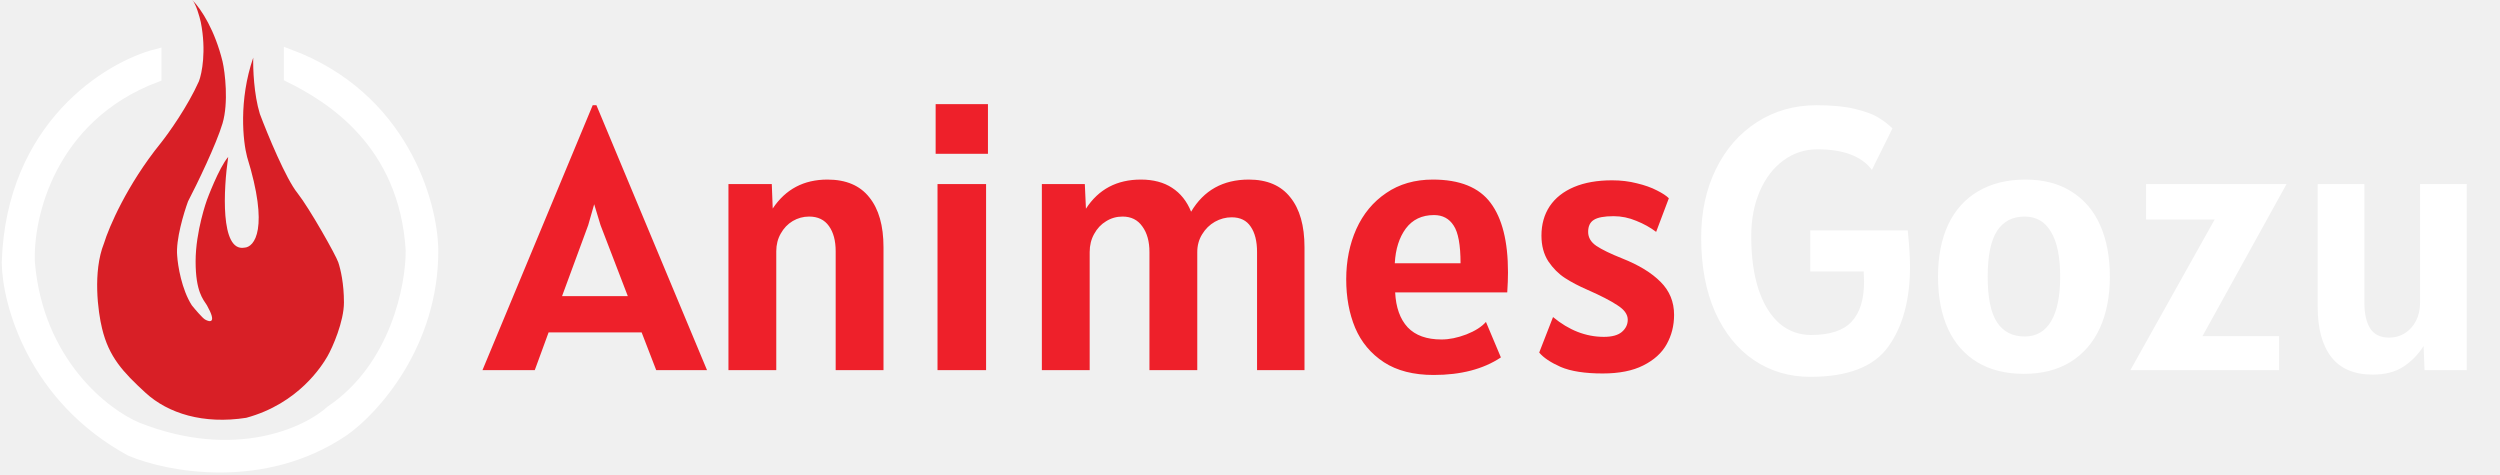
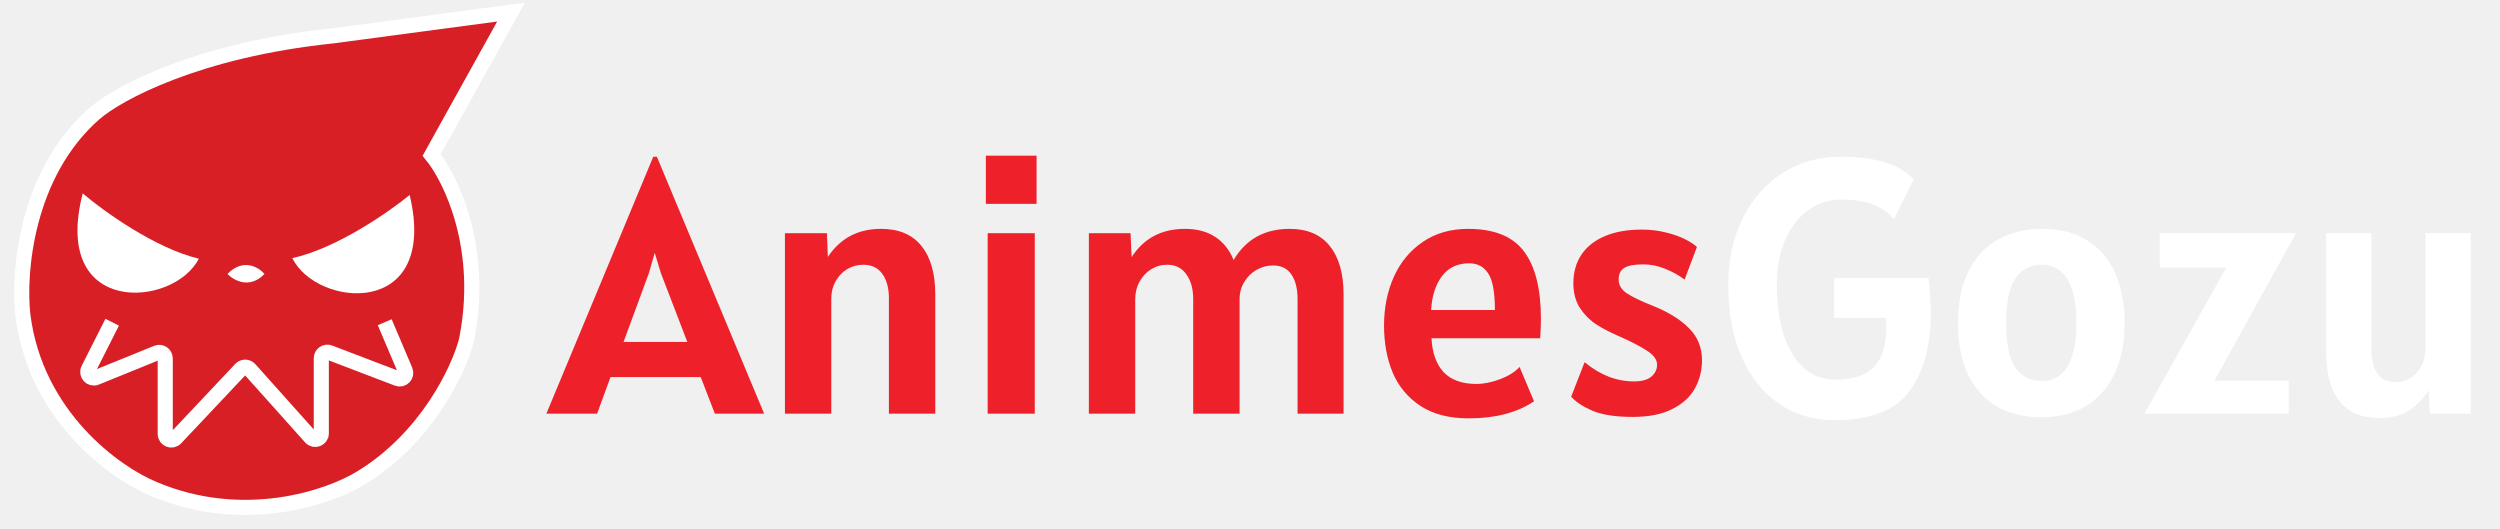
- <svg xmlns="http://www.w3.org/2000/svg" width="716" height="136" viewBox="0 0 716 136" fill="none">
-   <path d="M183.763 95.193H157.12L153.161 106H138.181L169.746 30.137H170.816L202.488 106H187.936L183.763 95.193ZM179.804 84.814L171.993 64.484L170.174 58.492L168.462 64.484L160.972 84.814H179.804ZM236.983 51.43C242.297 51.43 246.292 53.124 248.967 56.513C251.678 59.865 253.033 64.627 253.033 70.797V106H239.337V71.974C239.337 68.942 238.695 66.535 237.411 64.751C236.127 62.932 234.237 62.023 231.74 62.023C230.064 62.023 228.494 62.451 227.032 63.307C225.605 64.163 224.464 65.358 223.608 66.891C222.752 68.389 222.324 70.084 222.324 71.974V106H208.628V52.714H221.04L221.307 59.722C224.981 54.194 230.206 51.43 236.983 51.43ZM267.969 29.816H282.949V44.047H267.969V29.816ZM268.504 52.714H282.414V106H268.504V52.714ZM357.665 51.43C362.908 51.43 366.867 53.124 369.542 56.513C372.252 59.865 373.608 64.627 373.608 70.797V106H360.019V72.188C360.019 69.085 359.412 66.66 358.2 64.912C357.023 63.129 355.204 62.237 352.743 62.237C351.066 62.237 349.461 62.665 347.928 63.521C346.43 64.377 345.217 65.572 344.29 67.106C343.362 68.603 342.899 70.298 342.899 72.188V106H329.203V72.188C329.203 69.156 328.525 66.713 327.17 64.859C325.85 62.968 323.96 62.023 321.499 62.023C319.787 62.023 318.217 62.469 316.791 63.361C315.364 64.216 314.223 65.429 313.367 66.999C312.511 68.532 312.083 70.262 312.083 72.188V106H298.387V52.714H310.692L311.013 59.776C314.615 54.212 319.858 51.43 326.742 51.43C330.308 51.43 333.287 52.215 335.676 53.784C338.102 55.353 339.921 57.636 341.133 60.632C344.771 54.497 350.282 51.43 357.665 51.43ZM410.595 107.391C404.853 107.391 400.109 106.178 396.364 103.753C392.619 101.292 389.873 98.011 388.125 93.909C386.413 89.807 385.557 85.171 385.557 79.999C385.557 74.72 386.52 69.923 388.446 65.608C390.408 61.256 393.261 57.814 397.006 55.282C400.751 52.714 405.21 51.43 410.381 51.43C418.085 51.43 423.596 53.659 426.913 58.117C430.23 62.54 431.888 69.156 431.888 77.966C431.888 79.678 431.817 81.604 431.674 83.744H399.574C399.788 88.06 400.983 91.394 403.159 93.749C405.37 96.067 408.598 97.226 412.842 97.226C415.054 97.226 417.426 96.745 419.958 95.781C422.49 94.783 424.363 93.588 425.575 92.197L429.855 102.362C424.826 105.715 418.406 107.391 410.595 107.391ZM418.299 75.398C418.299 70.155 417.64 66.553 416.32 64.591C415.036 62.594 413.163 61.595 410.702 61.595C407.243 61.595 404.55 62.879 402.624 65.447C400.734 68.015 399.681 71.332 399.467 75.398H418.299ZM459.019 106.963C453.918 106.963 449.906 106.339 446.981 105.09C444.092 103.806 442.041 102.433 440.829 100.971L444.788 90.806C449.353 94.587 454.204 96.477 459.34 96.477C461.658 96.477 463.37 96.013 464.476 95.086C465.617 94.123 466.188 92.946 466.188 91.555C466.188 90.057 465.207 88.684 463.245 87.436C461.319 86.151 458.448 84.671 454.632 82.995C452.171 81.925 450.031 80.802 448.212 79.624C446.393 78.448 444.806 76.86 443.45 74.863C442.131 72.83 441.471 70.369 441.471 67.48C441.471 64.27 442.255 61.47 443.825 59.081C445.43 56.691 447.748 54.854 450.78 53.57C453.811 52.286 457.449 51.644 461.694 51.644C464.226 51.644 466.598 51.929 468.809 52.5C471.056 53.035 472.964 53.713 474.534 54.533C476.103 55.318 477.244 56.067 477.958 56.78L474.32 66.41C472.679 65.162 470.789 64.109 468.649 63.254C466.544 62.362 464.369 61.916 462.122 61.916C459.447 61.916 457.556 62.273 456.451 62.986C455.381 63.664 454.846 64.805 454.846 66.41C454.846 68.015 455.63 69.353 457.2 70.422C458.805 71.493 461.266 72.687 464.583 74.007C469.362 75.897 473.036 78.144 475.604 80.748C478.172 83.316 479.456 86.455 479.456 90.164C479.456 93.267 478.742 96.085 477.316 98.617C475.925 101.114 473.696 103.129 470.628 104.662C467.597 106.196 463.727 106.963 459.019 106.963Z" fill="#EE202A" />
-   <path d="M546.387 65.982C546.815 70.405 547.029 73.864 547.029 76.361C547.029 85.848 544.96 93.481 540.823 99.259C536.686 105.037 529.231 107.926 518.46 107.926C512.468 107.926 507.1 106.339 502.356 103.164C497.648 99.99 493.939 95.407 491.228 89.415C488.553 83.387 487.216 76.254 487.216 68.015C487.216 60.703 488.625 54.176 491.442 48.434C494.26 42.692 498.166 38.215 503.159 35.005C508.188 31.76 513.895 30.137 520.279 30.137C524.63 30.137 528.233 30.476 531.086 31.154C533.975 31.831 536.204 32.634 537.773 33.561C539.343 34.488 540.752 35.558 542 36.771L536.115 48.648C533.155 44.725 527.947 42.763 520.493 42.763C516.926 42.763 513.698 43.815 510.809 45.919C507.92 48.024 505.656 50.966 504.015 54.747C502.374 58.528 501.554 62.843 501.554 67.694C501.554 73.543 502.249 78.608 503.64 82.888C505.067 87.132 507.064 90.378 509.632 92.625C512.236 94.836 515.25 95.942 518.674 95.942C524.06 95.942 527.929 94.676 530.283 92.144C532.673 89.611 533.868 85.777 533.868 80.641C533.868 80.07 533.832 79.107 533.761 77.752H518.46V65.982H546.387ZM579.654 107.07C574.446 107.07 570.006 105.964 566.332 103.753C562.659 101.542 559.859 98.367 557.933 94.23C556.007 90.057 555.044 85.064 555.044 79.25C555.044 73.436 556.025 68.443 557.986 64.27C559.984 60.097 562.855 56.923 566.6 54.747C570.38 52.536 574.874 51.43 580.082 51.43C585.253 51.43 589.64 52.571 593.243 54.854C596.881 57.101 599.627 60.311 601.482 64.484C603.336 68.657 604.264 73.579 604.264 79.25C604.264 84.885 603.301 89.807 601.375 94.016C599.449 98.189 596.631 101.417 592.922 103.699C589.248 105.947 584.825 107.07 579.654 107.07ZM579.868 96.37C583.185 96.37 585.699 94.925 587.411 92.037C589.159 89.147 590.033 84.885 590.033 79.25C590.033 73.579 589.159 69.299 587.411 66.41C585.699 63.485 583.185 62.023 579.868 62.023C576.372 62.023 573.733 63.396 571.95 66.142C570.166 68.889 569.275 73.258 569.275 79.25C569.275 85.242 570.166 89.593 571.95 92.304C573.733 95.015 576.372 96.37 579.868 96.37ZM630.794 96.263H652.729V106H610.143L634.271 62.879H614.637V52.714H654.869L630.794 96.263ZM706.479 52.714V106H694.388L694.12 99.099C692.551 101.559 690.607 103.539 688.289 105.037C686.006 106.535 683.082 107.284 679.515 107.284C674.236 107.284 670.295 105.608 667.691 102.255C665.088 98.902 663.786 94.123 663.786 87.917V52.714H677.161V86.74C677.161 89.843 677.714 92.286 678.819 94.07C679.961 95.817 681.762 96.691 684.223 96.691C685.899 96.691 687.397 96.281 688.717 95.46C690.072 94.605 691.142 93.427 691.927 91.93C692.712 90.396 693.104 88.666 693.104 86.74V52.714H706.479Z" fill="white" />
-   <path d="M44.741 15.556V22.05C14.294 33.528 7.89 62.274 8.494 75.212C10.911 103.846 30.141 118.657 39.455 122.483C67.365 133.478 87.935 123.842 94.731 117.65C113.337 105.116 117.788 81.719 117.687 71.587C115.754 40.898 94.731 27.94 82.8 22.05V15.556C115.301 27.638 123.829 57.944 124.03 71.587C124.151 98.651 107.065 117.399 98.507 123.389C75.55 138.975 48.164 133.71 37.34 129.128C9.431 113.905 2.151 86.841 2 75.212C3.208 36.065 30.997 19.13 44.741 15.556Z" fill="white" stroke="white" stroke-width="3" />
-   <path d="M69.958 70.932C63.031 72.124 64.005 54.102 65.358 44.942C62.652 48.082 59.269 57.26 59.269 57.26C59.269 57.26 56.022 66.194 56.022 74.858C56.022 83.521 58.187 85.732 59.269 87.447C62.192 92.645 60.126 92.32 58.728 91.508C57.97 91.075 55.887 88.62 54.94 87.447C52.017 82.899 50.926 76.076 50.745 73.234C50.312 68.685 52.64 60.96 53.857 57.666C56.347 52.901 61.975 41.287 63.734 35.331C65.493 29.375 64.456 20.711 63.734 17.598C61.569 8.799 57.781 2.752 55.075 0C56.157 1.191 57.15 4.738 57.51 6.362C59.134 14.592 57.826 21.072 56.969 23.283C53.722 30.539 48.31 38.128 46.01 41.016C36.377 52.928 31.172 65.112 29.774 69.714C26.527 77.836 28.06 89.342 29.233 94.08C31.181 102.202 35.186 106.534 41.68 112.49C48.175 118.446 58.273 121.559 70.499 119.664C85.518 115.603 92.284 104.639 93.771 102.067C95.258 99.495 98.507 92.049 98.507 86.635C98.507 81.22 97.559 77.159 96.883 75.129C96.206 73.098 88.629 59.652 85.247 55.365C81.892 51.25 76.633 38.489 74.423 32.623C72.691 26.992 72.439 19.538 72.529 16.515C68.307 28.752 69.597 40.565 70.77 44.942C77.156 65.518 72.89 70.842 69.958 70.932Z" fill="#D81F26" />
+ <svg xmlns="http://www.w3.org/2000/svg" width="828" height="175" viewBox="0 0 828 175" fill="none">
+   <path d="M232.08 124.88H202.2L197.76 137H180.96L216.36 51.92H217.56L253.08 137H236.76L232.08 124.88ZM227.64 113.24L218.88 90.44L216.84 83.72L214.92 90.44L206.52 113.24H227.64ZM291.766 75.8C297.726 75.8 302.206 77.7 305.206 81.5C308.246 85.26 309.766 90.6 309.766 97.52V137H294.406V98.84C294.406 95.44 293.686 92.74 292.246 90.74C290.806 88.7 288.686 87.68 285.886 87.68C284.006 87.68 282.246 88.16 280.606 89.12C279.006 90.08 277.726 91.42 276.766 93.14C275.806 94.82 275.326 96.72 275.326 98.84V137H259.966V77.24H273.886L274.186 85.1C278.306 78.9 284.166 75.8 291.766 75.8ZM326.517 51.56H343.317V67.52H326.517V51.56ZM327.117 77.24H342.717V137H327.117V77.24ZM427.11 75.8C432.99 75.8 437.43 77.7 440.43 81.5C443.47 85.26 444.99 90.6 444.99 97.52V137H429.75V99.08C429.75 95.6 429.07 92.88 427.71 90.92C426.39 88.92 424.35 87.92 421.59 87.92C419.71 87.92 417.91 88.4 416.19 89.36C414.51 90.32 413.15 91.66 412.11 93.38C411.07 95.06 410.55 96.96 410.55 99.08V137H395.19V99.08C395.19 95.68 394.43 92.94 392.91 90.86C391.43 88.74 389.31 87.68 386.55 87.68C384.63 87.68 382.87 88.18 381.27 89.18C379.67 90.14 378.39 91.5 377.43 93.26C376.47 94.98 375.99 96.92 375.99 99.08V137H360.63V77.24H374.43L374.79 85.16C378.83 78.92 384.71 75.8 392.43 75.8C396.43 75.8 399.77 76.68 402.45 78.44C405.17 80.2 407.21 82.76 408.57 86.12C412.65 79.24 418.83 75.8 427.11 75.8ZM486.472 138.56C480.032 138.56 474.712 137.2 470.512 134.48C466.312 131.72 463.232 128.04 461.272 123.44C459.352 118.84 458.392 113.64 458.392 107.84C458.392 101.92 459.472 96.54 461.632 91.7C463.832 86.82 467.032 82.96 471.232 80.12C475.432 77.24 480.432 75.8 486.232 75.8C494.872 75.8 501.052 78.3 504.772 83.3C508.492 88.26 510.352 95.68 510.352 105.56C510.352 107.48 510.272 109.64 510.112 112.04H474.112C474.352 116.88 475.692 120.62 478.132 123.26C480.612 125.86 484.232 127.16 488.992 127.16C491.472 127.16 494.132 126.62 496.972 125.54C499.812 124.42 501.912 123.08 503.272 121.52L508.072 132.92C502.432 136.68 495.232 138.56 486.472 138.56ZM495.112 102.68C495.112 96.8 494.372 92.76 492.892 90.56C491.452 88.32 489.352 87.2 486.592 87.2C482.712 87.2 479.692 88.64 477.532 91.52C475.412 94.4 474.232 98.12 473.992 102.68H495.112ZM540.778 138.08C535.058 138.08 530.558 137.38 527.278 135.98C524.038 134.54 521.738 133 520.378 131.36L524.818 119.96C529.938 124.2 535.378 126.32 541.138 126.32C543.738 126.32 545.658 125.8 546.898 124.76C548.178 123.68 548.818 122.36 548.818 120.8C548.818 119.12 547.718 117.58 545.518 116.18C543.358 114.74 540.138 113.08 535.858 111.2C533.098 110 530.698 108.74 528.658 107.42C526.618 106.1 524.838 104.32 523.318 102.08C521.838 99.8 521.098 97.04 521.098 93.8C521.098 90.2 521.978 87.06 523.738 84.38C525.538 81.7 528.138 79.64 531.538 78.2C534.938 76.76 539.018 76.04 543.778 76.04C546.618 76.04 549.278 76.36 551.758 77C554.278 77.6 556.418 78.36 558.178 79.28C559.938 80.16 561.218 81 562.018 81.8L557.938 92.6C556.098 91.2 553.978 90.02 551.578 89.06C549.218 88.06 546.778 87.56 544.258 87.56C541.258 87.56 539.138 87.96 537.898 88.76C536.698 89.52 536.098 90.8 536.098 92.6C536.098 94.4 536.978 95.9 538.738 97.1C540.538 98.3 543.298 99.64 547.018 101.12C552.378 103.24 556.498 105.76 559.378 108.68C562.258 111.56 563.698 115.08 563.698 119.24C563.698 122.72 562.898 125.88 561.298 128.72C559.738 131.52 557.238 133.78 553.798 135.5C550.398 137.22 546.058 138.08 540.778 138.08Z" fill="#EE202A" />
+   <path d="M638.761 92.12C639.241 97.08 639.481 100.96 639.481 103.76C639.481 114.4 637.161 122.96 632.521 129.44C627.881 135.92 619.521 139.16 607.441 139.16C600.721 139.16 594.701 137.38 589.381 133.82C584.101 130.26 579.941 125.12 576.901 118.4C573.901 111.64 572.401 103.64 572.401 94.4C572.401 86.2 573.981 78.88 577.141 72.44C580.301 66 584.681 60.98 590.281 57.38C595.921 53.74 602.321 51.92 609.481 51.92C614.361 51.92 618.401 52.3 621.601 53.06C624.841 53.82 627.341 54.72 629.101 55.76C630.861 56.8 632.441 58 633.841 59.36L627.241 72.68C623.921 68.28 618.081 66.08 609.721 66.08C605.721 66.08 602.101 67.26 598.861 69.62C595.621 71.98 593.081 75.28 591.241 79.52C589.401 83.76 588.481 88.6 588.481 94.04C588.481 100.6 589.261 106.28 590.821 111.08C592.421 115.84 594.661 119.48 597.541 122C600.461 124.48 603.841 125.72 607.681 125.72C613.721 125.72 618.061 124.3 620.701 121.46C623.381 118.62 624.721 114.32 624.721 108.56C624.721 107.92 624.681 106.84 624.601 105.32H607.441V92.12H638.761ZM676.07 138.2C670.23 138.2 665.25 136.96 661.13 134.48C657.01 132 653.87 128.44 651.71 123.8C649.55 119.12 648.47 113.52 648.47 107C648.47 100.48 649.57 94.88 651.77 90.2C654.01 85.52 657.23 81.96 661.43 79.52C665.67 77.04 670.71 75.8 676.55 75.8C682.35 75.8 687.27 77.08 691.31 79.64C695.39 82.16 698.47 85.76 700.55 90.44C702.63 95.12 703.67 100.64 703.67 107C703.67 113.32 702.59 118.84 700.43 123.56C698.27 128.24 695.11 131.86 690.95 134.42C686.83 136.94 681.87 138.2 676.07 138.2ZM676.31 126.2C680.03 126.2 682.85 124.58 684.77 121.34C686.73 118.1 687.71 113.32 687.71 107C687.71 100.64 686.73 95.84 684.77 92.6C682.85 89.32 680.03 87.68 676.31 87.68C672.39 87.68 669.43 89.22 667.43 92.3C665.43 95.38 664.43 100.28 664.43 107C664.43 113.72 665.43 118.6 667.43 121.64C669.43 124.68 672.39 126.2 676.31 126.2ZM733.423 126.08H758.023V137H710.263L737.323 88.64H715.303V77.24H760.423L733.423 126.08ZM818.303 77.24V137H804.743L804.443 129.26C802.683 132.02 800.503 134.24 797.903 135.92C795.343 137.6 792.063 138.44 788.063 138.44C782.143 138.44 777.723 136.56 774.803 132.8C771.883 129.04 770.423 123.68 770.423 116.72V77.24H785.423V115.4C785.423 118.88 786.043 121.62 787.283 123.62C788.563 125.58 790.583 126.56 793.343 126.56C795.223 126.56 796.903 126.1 798.383 125.18C799.903 124.22 801.103 122.9 801.983 121.22C802.863 119.5 803.303 117.56 803.303 115.4V77.24H818.303Z" fill="white" />
+   <path d="M142.967 51.344L169.259 4L110.256 11.875C65.368 16.516 38.916 30.954 31.301 37.593C8.566 57.5 6.001 90.349 7.559 104.286C11.764 137.916 38.251 156.75 50.969 161.963C80.715 174.543 109.097 164.744 119.569 158.272C141.329 145.051 151.876 122.559 154.43 112.966C160.687 82.549 149.396 59.211 142.967 51.344Z" fill="#D81F26" stroke="white" stroke-width="5" />
+   <path d="M135.678 64.569C128.838 70.2 111.495 82.267 96.835 85.492C104.861 101.964 145.481 105.732 135.678 64.569Z" fill="white" />
+   <path d="M27.398 64.047C34.132 69.803 51.249 82.189 65.847 85.684C57.518 102.005 16.834 105.022 27.398 64.047Z" fill="white" />
+   <path d="M87.594 90.732C85.691 88.503 80.575 85.384 75.338 90.732C77.381 92.867 82.692 95.857 87.594 90.732Z" fill="white" />
+   <path d="M37.151 106.719L29.281 122.295C28.447 123.945 30.106 125.746 31.819 125.05L51.975 116.859C53.291 116.324 54.728 117.292 54.728 118.712V143.74C54.728 145.55 56.942 146.429 58.184 145.112L79.749 122.231C80.552 121.378 81.914 121.396 82.695 122.269L102.924 144.877C104.148 146.245 106.414 145.379 106.414 143.543V118.645C106.414 117.243 107.818 116.276 109.128 116.776L131.666 125.383C133.314 126.012 134.91 124.356 134.221 122.732L127.419 106.719" stroke="white" stroke-width="5" />
</svg>
